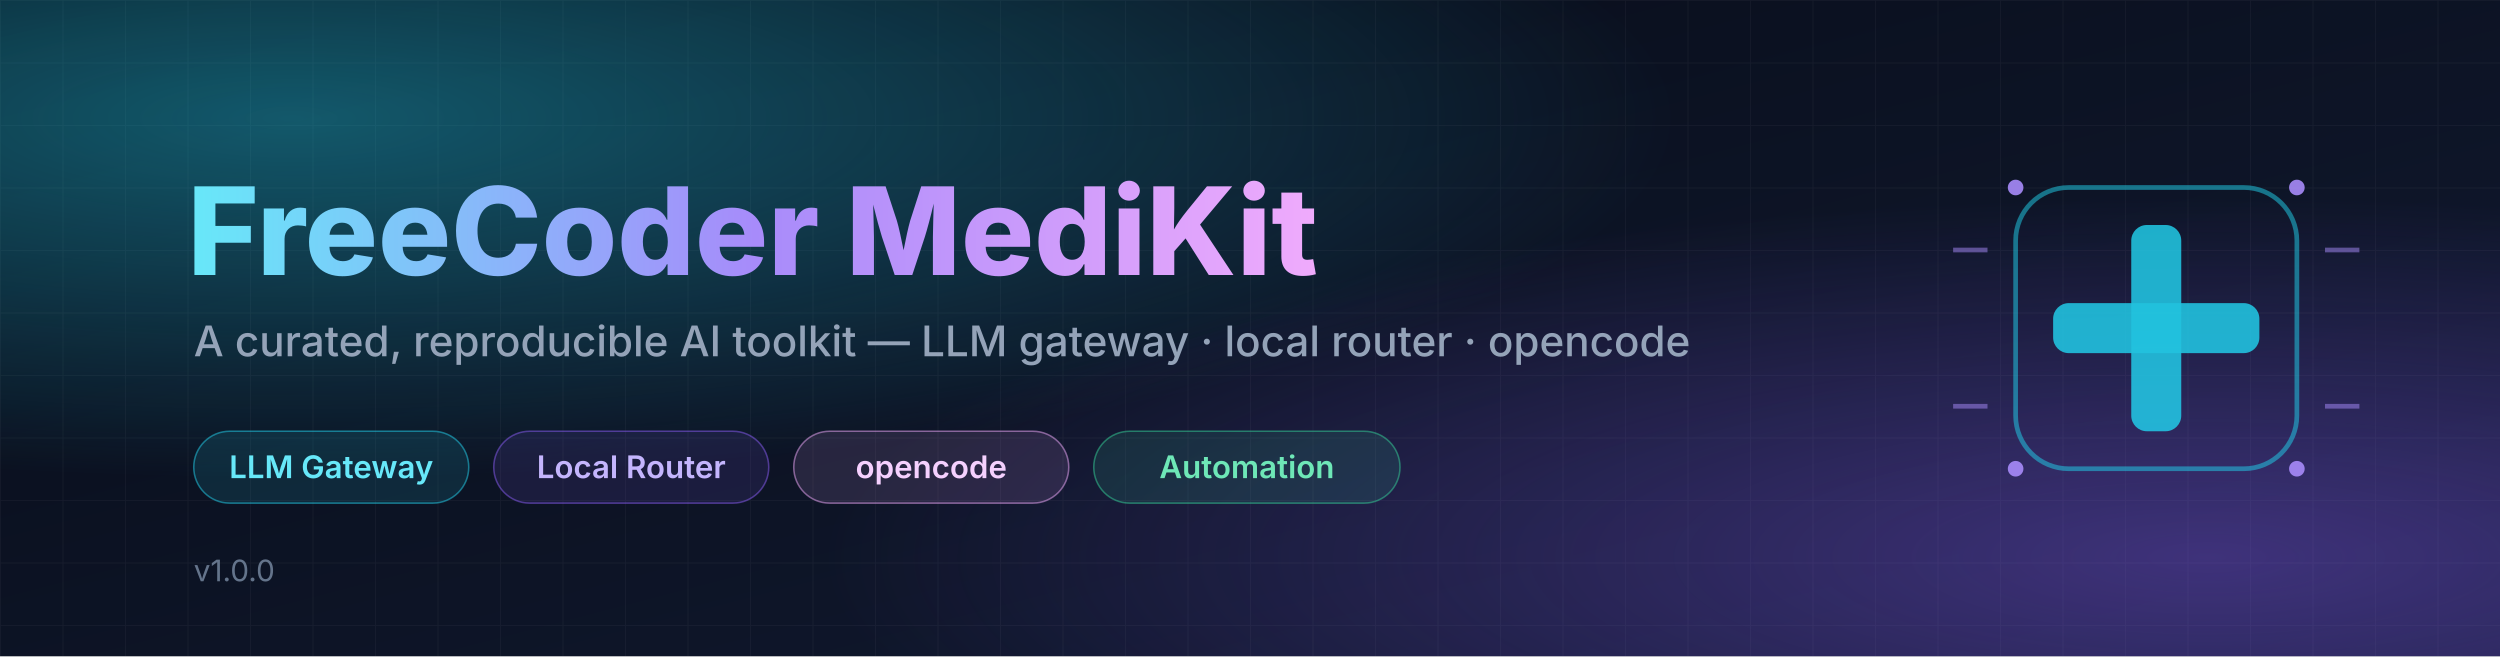
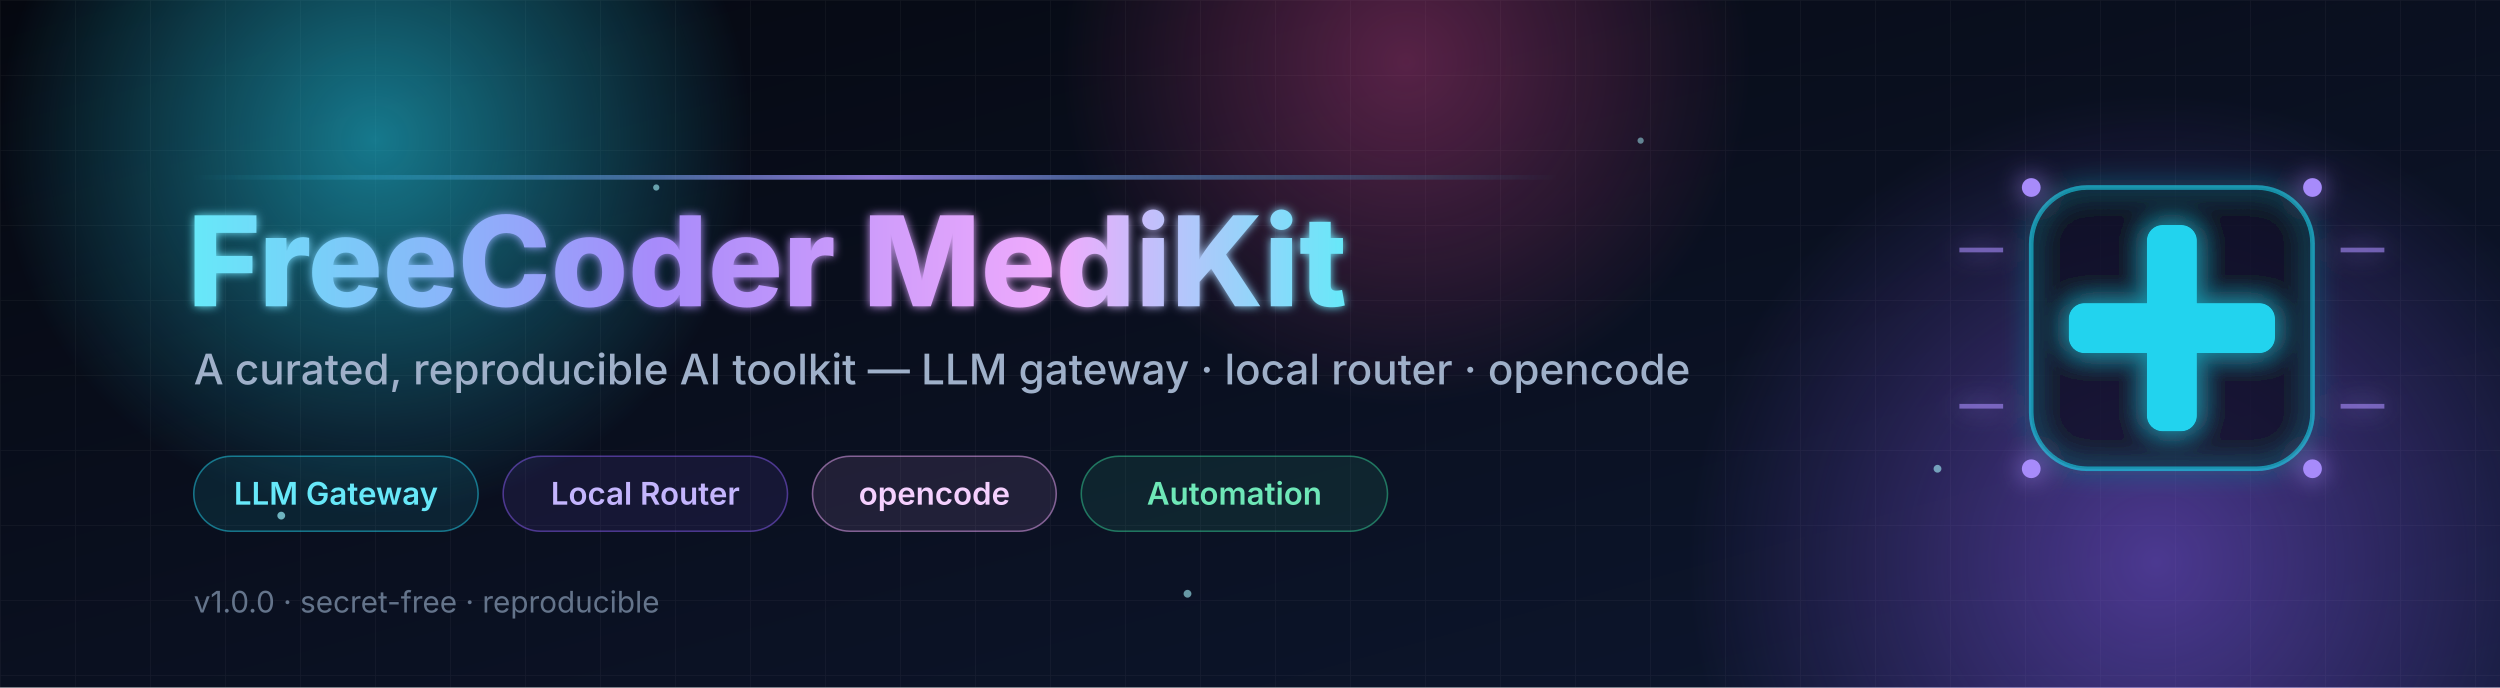
- <svg xmlns="http://www.w3.org/2000/svg" width="1600" height="420" viewBox="0 0 1600 420" role="img" aria-label="FreeCoder MediKit">
+ <svg xmlns="http://www.w3.org/2000/svg" width="1600" height="440" viewBox="0 0 1600 440" role="img" aria-label="FreeCoder MediKit">
  <defs>
    <linearGradient id="bg" x1="0" y1="0" x2="1" y2="1">
-       <stop offset="0" stop-color="#070b16" />
-       <stop offset="0.55" stop-color="#0d1426" />
-       <stop offset="1" stop-color="#111a33" />
+       <stop offset="0" stop-color="#050810" />
+       <stop offset="0.5" stop-color="#0a1020" />
+       <stop offset="1" stop-color="#0d1730" />
    </linearGradient>
-     <radialGradient id="glow1" cx="0.12" cy="0.18" r="0.55">
-       <stop offset="0" stop-color="#22d3ee" stop-opacity="0.38" />
+     <radialGradient id="aur1" cx="0.5" cy="0.5" r="0.5">
+       <stop offset="0" stop-color="#22d3ee" stop-opacity="0.55" />
      <stop offset="1" stop-color="#22d3ee" stop-opacity="0" />
    </radialGradient>
-     <radialGradient id="glow2" cx="0.88" cy="0.85" r="0.55">
-       <stop offset="0" stop-color="#8b5cf6" stop-opacity="0.38" />
+     <radialGradient id="aur2" cx="0.5" cy="0.5" r="0.5">
+       <stop offset="0" stop-color="#8b5cf6" stop-opacity="0.5" />
      <stop offset="1" stop-color="#8b5cf6" stop-opacity="0" />
+     </radialGradient>
+     <radialGradient id="aur3" cx="0.5" cy="0.5" r="0.5">
+       <stop offset="0" stop-color="#ec4899" stop-opacity="0.35" />
+       <stop offset="1" stop-color="#ec4899" stop-opacity="0" />
    </radialGradient>
    <linearGradient id="title" x1="0" y1="0" x2="1" y2="0">
      <stop offset="0" stop-color="#67e8f9" />
-       <stop offset="0.5" stop-color="#a78bfa" />
-       <stop offset="1" stop-color="#f0abfc" />
+       <stop offset="0.4" stop-color="#a78bfa" />
+       <stop offset="0.75" stop-color="#f0abfc" />
+       <stop offset="1" stop-color="#67e8f9" />
+       <animate attributeName="x1" values="-0.3;1;1.3;0.3;-0.3" dur="9s" repeatCount="indefinite" />
+       <animate attributeName="x2" values="0.7;2;2.3;1.3;0.7" dur="9s" repeatCount="indefinite" />
    </linearGradient>
-     <pattern id="grid" width="40" height="40" patternUnits="userSpaceOnUse">
-       <path d="M40 0H0V40" fill="none" stroke="#ffffff" stroke-opacity="0.045" />
+     <linearGradient id="line" x1="0" y1="0" x2="1" y2="0">
+       <stop offset="0" stop-color="#22d3ee" stop-opacity="0" />
+       <stop offset="0.5" stop-color="#a78bfa" stop-opacity="0.9" />
+       <stop offset="1" stop-color="#22d3ee" stop-opacity="0" />
+     </linearGradient>
+     <pattern id="grid" width="48" height="48" patternUnits="userSpaceOnUse">
+       <path d="M48 0H0V48" fill="none" stroke="#ffffff" stroke-opacity="0.05" />
    </pattern>
+     <filter id="glow" x="-40%" y="-40%" width="180%" height="180%">
+       <feGaussianBlur stdDeviation="8" result="b" />
+       <feMerge>
+         <feMergeNode in="b" />
+         <feMergeNode in="SourceGraphic" />
+       </feMerge>
+     </filter>
+     <filter id="soft" x="-40%" y="-40%" width="180%" height="180%">
+       <feGaussianBlur stdDeviation="3" result="b" />
+       <feMerge>
+         <feMergeNode in="b" />
+         <feMergeNode in="SourceGraphic" />
+       </feMerge>
+     </filter>
  </defs>
-   <rect width="1600" height="420" fill="url(#bg)" />
-   <rect width="1600" height="420" fill="url(#grid)" />
-   <rect width="1600" height="420" fill="url(#glow1)" />
-   <rect width="1600" height="420" fill="url(#glow2)" />
-   <g transform="translate(1290 120)" opacity="0.9">
-     <rect x="0" y="0" width="180" height="180" rx="34" fill="none" stroke="#22d3ee" stroke-opacity="0.55" stroke-width="3" />
-     <rect x="74" y="24" width="32" height="132" rx="10" fill="#22d3ee" fill-opacity="0.9" />
-     <rect x="24" y="74" width="132" height="32" rx="10" fill="#22d3ee" fill-opacity="0.9" />
-     <circle cx="0" cy="0" r="5" fill="#a78bfa" />
-     <circle cx="180" cy="0" r="5" fill="#a78bfa" />
-     <circle cx="0" cy="180" r="5" fill="#a78bfa" />
-     <circle cx="180" cy="180" r="5" fill="#a78bfa" />
-     <path d="M-40 40 H-18 M-40 140 H-18 M198 40 H220 M198 140 H220" stroke="#a78bfa" stroke-opacity="0.55" stroke-width="3" />
+   <style>
+     .float { animation: float 12s ease-in-out infinite; }
+     .float2 { animation: float 15s ease-in-out infinite; }
+     .float3 { animation: float 18s ease-in-out infinite; }
+     @keyframes float { 0%,100% { transform: translateY(0px); } 50% { transform: translateY(-14px); } }
+     .pulse { animation: pulse 3.2s ease-in-out infinite; }
+     @keyframes pulse { 0%,100% { opacity: .55; } 50% { opacity: 1; } }
+   </style>
+   <rect width="1600" height="440" fill="url(#bg)" />
+   <rect width="1600" height="440" fill="url(#grid)" />
+   <g class="float">
+     <circle cx="240" cy="90" r="240" fill="url(#aur1)" />
  </g>
-   <text x="120" y="176" font-family="'Inter','SF Pro Display','Segoe UI',system-ui,Arial,sans-serif" font-size="78" font-weight="800" fill="url(#title)">FreeCoder MediKit</text>
-   <text x="124" y="228" font-family="'Inter','SF Pro Display','Segoe UI',system-ui,Arial,sans-serif" font-size="27" font-weight="500" fill="#94a3b8">A curated, reproducible AI toolkit — LLM gateway · local router · opencode</text>
+   <g class="float2">
+     <circle cx="1380" cy="360" r="300" fill="url(#aur2)" />
+   </g>
+   <g class="float3">
+     <circle cx="900" cy="40" r="220" fill="url(#aur3)" />
+   </g>
+   <g fill="#a5f3fc">
+     <circle cx="180" cy="330" r="2.5" opacity="0.7">
+       <animate attributeName="cy" values="330;300;330" dur="7s" repeatCount="indefinite" />
+     </circle>
+     <circle cx="420" cy="120" r="2" opacity="0.6">
+       <animate attributeName="cy" values="120;90;120" dur="9s" repeatCount="indefinite" />
+     </circle>
+     <circle cx="760" cy="380" r="2.5" opacity="0.6">
+       <animate attributeName="cy" values="380;350;380" dur="8s" repeatCount="indefinite" />
+     </circle>
+     <circle cx="1050" cy="90" r="2" opacity="0.5">
+       <animate attributeName="cy" values="90;60;90" dur="10s" repeatCount="indefinite" />
+     </circle>
+     <circle cx="1240" cy="300" r="2.5" opacity="0.6">
+       <animate attributeName="cy" values="300;270;300" dur="6.5s" repeatCount="indefinite" />
+     </circle>
+   </g>
+   <g transform="translate(1300 120)" filter="url(#glow)">
+     <rect x="0" y="0" width="180" height="180" rx="36" fill="#0b1220" fill-opacity="0.5" stroke="#22d3ee" stroke-opacity="0.6" stroke-width="3" />
+     <rect x="74" y="24" width="32" height="132" rx="10" fill="#22d3ee" />
+     <rect x="24" y="74" width="132" height="32" rx="10" fill="#22d3ee" />
+     <g class="pulse">
+       <circle cx="0" cy="0" r="6" fill="#a78bfa" />
+       <circle cx="180" cy="0" r="6" fill="#a78bfa" />
+       <circle cx="0" cy="180" r="6" fill="#a78bfa" />
+       <circle cx="180" cy="180" r="6" fill="#a78bfa" />
+     </g>
+     <path d="M-46 40 H-18 M-46 140 H-18 M198 40 H226 M198 140 H226" stroke="#a78bfa" stroke-opacity="0.6" stroke-width="3" />
+   </g>
+   <rect x="120" y="112" width="880" height="3" rx="1.5" fill="url(#line)" opacity="0.9" />
+   <text x="120" y="196" font-family="'Inter','SF Pro Display','Segoe UI',system-ui,Arial,sans-serif" font-size="80" font-weight="800" fill="url(#title)" filter="url(#soft)">FreeCoder MediKit</text>
+   <text x="124" y="246" font-family="'Inter','SF Pro Display','Segoe UI',system-ui,Arial,sans-serif" font-size="27" font-weight="500" fill="#9fb0c9">A curated, reproducible AI toolkit — LLM gateway · local router · opencode</text>
  <g font-family="'Inter','Segoe UI',system-ui,Arial,sans-serif" font-size="20" font-weight="600">
-     <rect x="124" y="276" width="176" height="46" rx="23" fill="#22d3ee" fill-opacity="0.12" stroke="#22d3ee" stroke-opacity="0.5" />
-     <text x="212" y="306" text-anchor="middle" fill="#67e8f9">LLM Gateway</text>
-     <rect x="316" y="276" width="176" height="46" rx="23" fill="#8b5cf6" fill-opacity="0.12" stroke="#8b5cf6" stroke-opacity="0.5" />
-     <text x="404" y="306" text-anchor="middle" fill="#c4b5fd">Local Router</text>
-     <rect x="508" y="276" width="176" height="46" rx="23" fill="#f0abfc" fill-opacity="0.12" stroke="#f0abfc" stroke-opacity="0.5" />
-     <text x="596" y="306" text-anchor="middle" fill="#f5d0fe">opencode</text>
-     <rect x="700" y="276" width="196" height="46" rx="23" fill="#34d399" fill-opacity="0.12" stroke="#34d399" stroke-opacity="0.5" />
-     <text x="798" y="306" text-anchor="middle" fill="#6ee7b7">Automation</text>
+     <rect x="124" y="292" width="182" height="48" rx="24" fill="#22d3ee" fill-opacity="0.1" stroke="#22d3ee" stroke-opacity="0.5" />
+     <text x="215" y="323" text-anchor="middle" fill="#67e8f9">LLM Gateway</text>
+     <rect x="322" y="292" width="182" height="48" rx="24" fill="#8b5cf6" fill-opacity="0.1" stroke="#8b5cf6" stroke-opacity="0.5" />
+     <text x="413" y="323" text-anchor="middle" fill="#c4b5fd">Local Router</text>
+     <rect x="520" y="292" width="156" height="48" rx="24" fill="#f0abfc" fill-opacity="0.1" stroke="#f0abfc" stroke-opacity="0.5" />
+     <text x="598" y="323" text-anchor="middle" fill="#f5d0fe">opencode</text>
+     <rect x="692" y="292" width="196" height="48" rx="24" fill="#34d399" fill-opacity="0.1" stroke="#34d399" stroke-opacity="0.5" />
+     <text x="790" y="323" text-anchor="middle" fill="#6ee7b7">Automation</text>
  </g>
-   <text x="124" y="372" font-family="'Inter','Segoe UI',system-ui,Arial,sans-serif" font-size="19" fill="#64748b">v1.0.0</text>
+   <text x="124" y="392" font-family="'Inter','Segoe UI',system-ui,Arial,sans-serif" font-size="19" fill="#64748b">v1.0.0 · secret-free · reproducible</text>
</svg>
